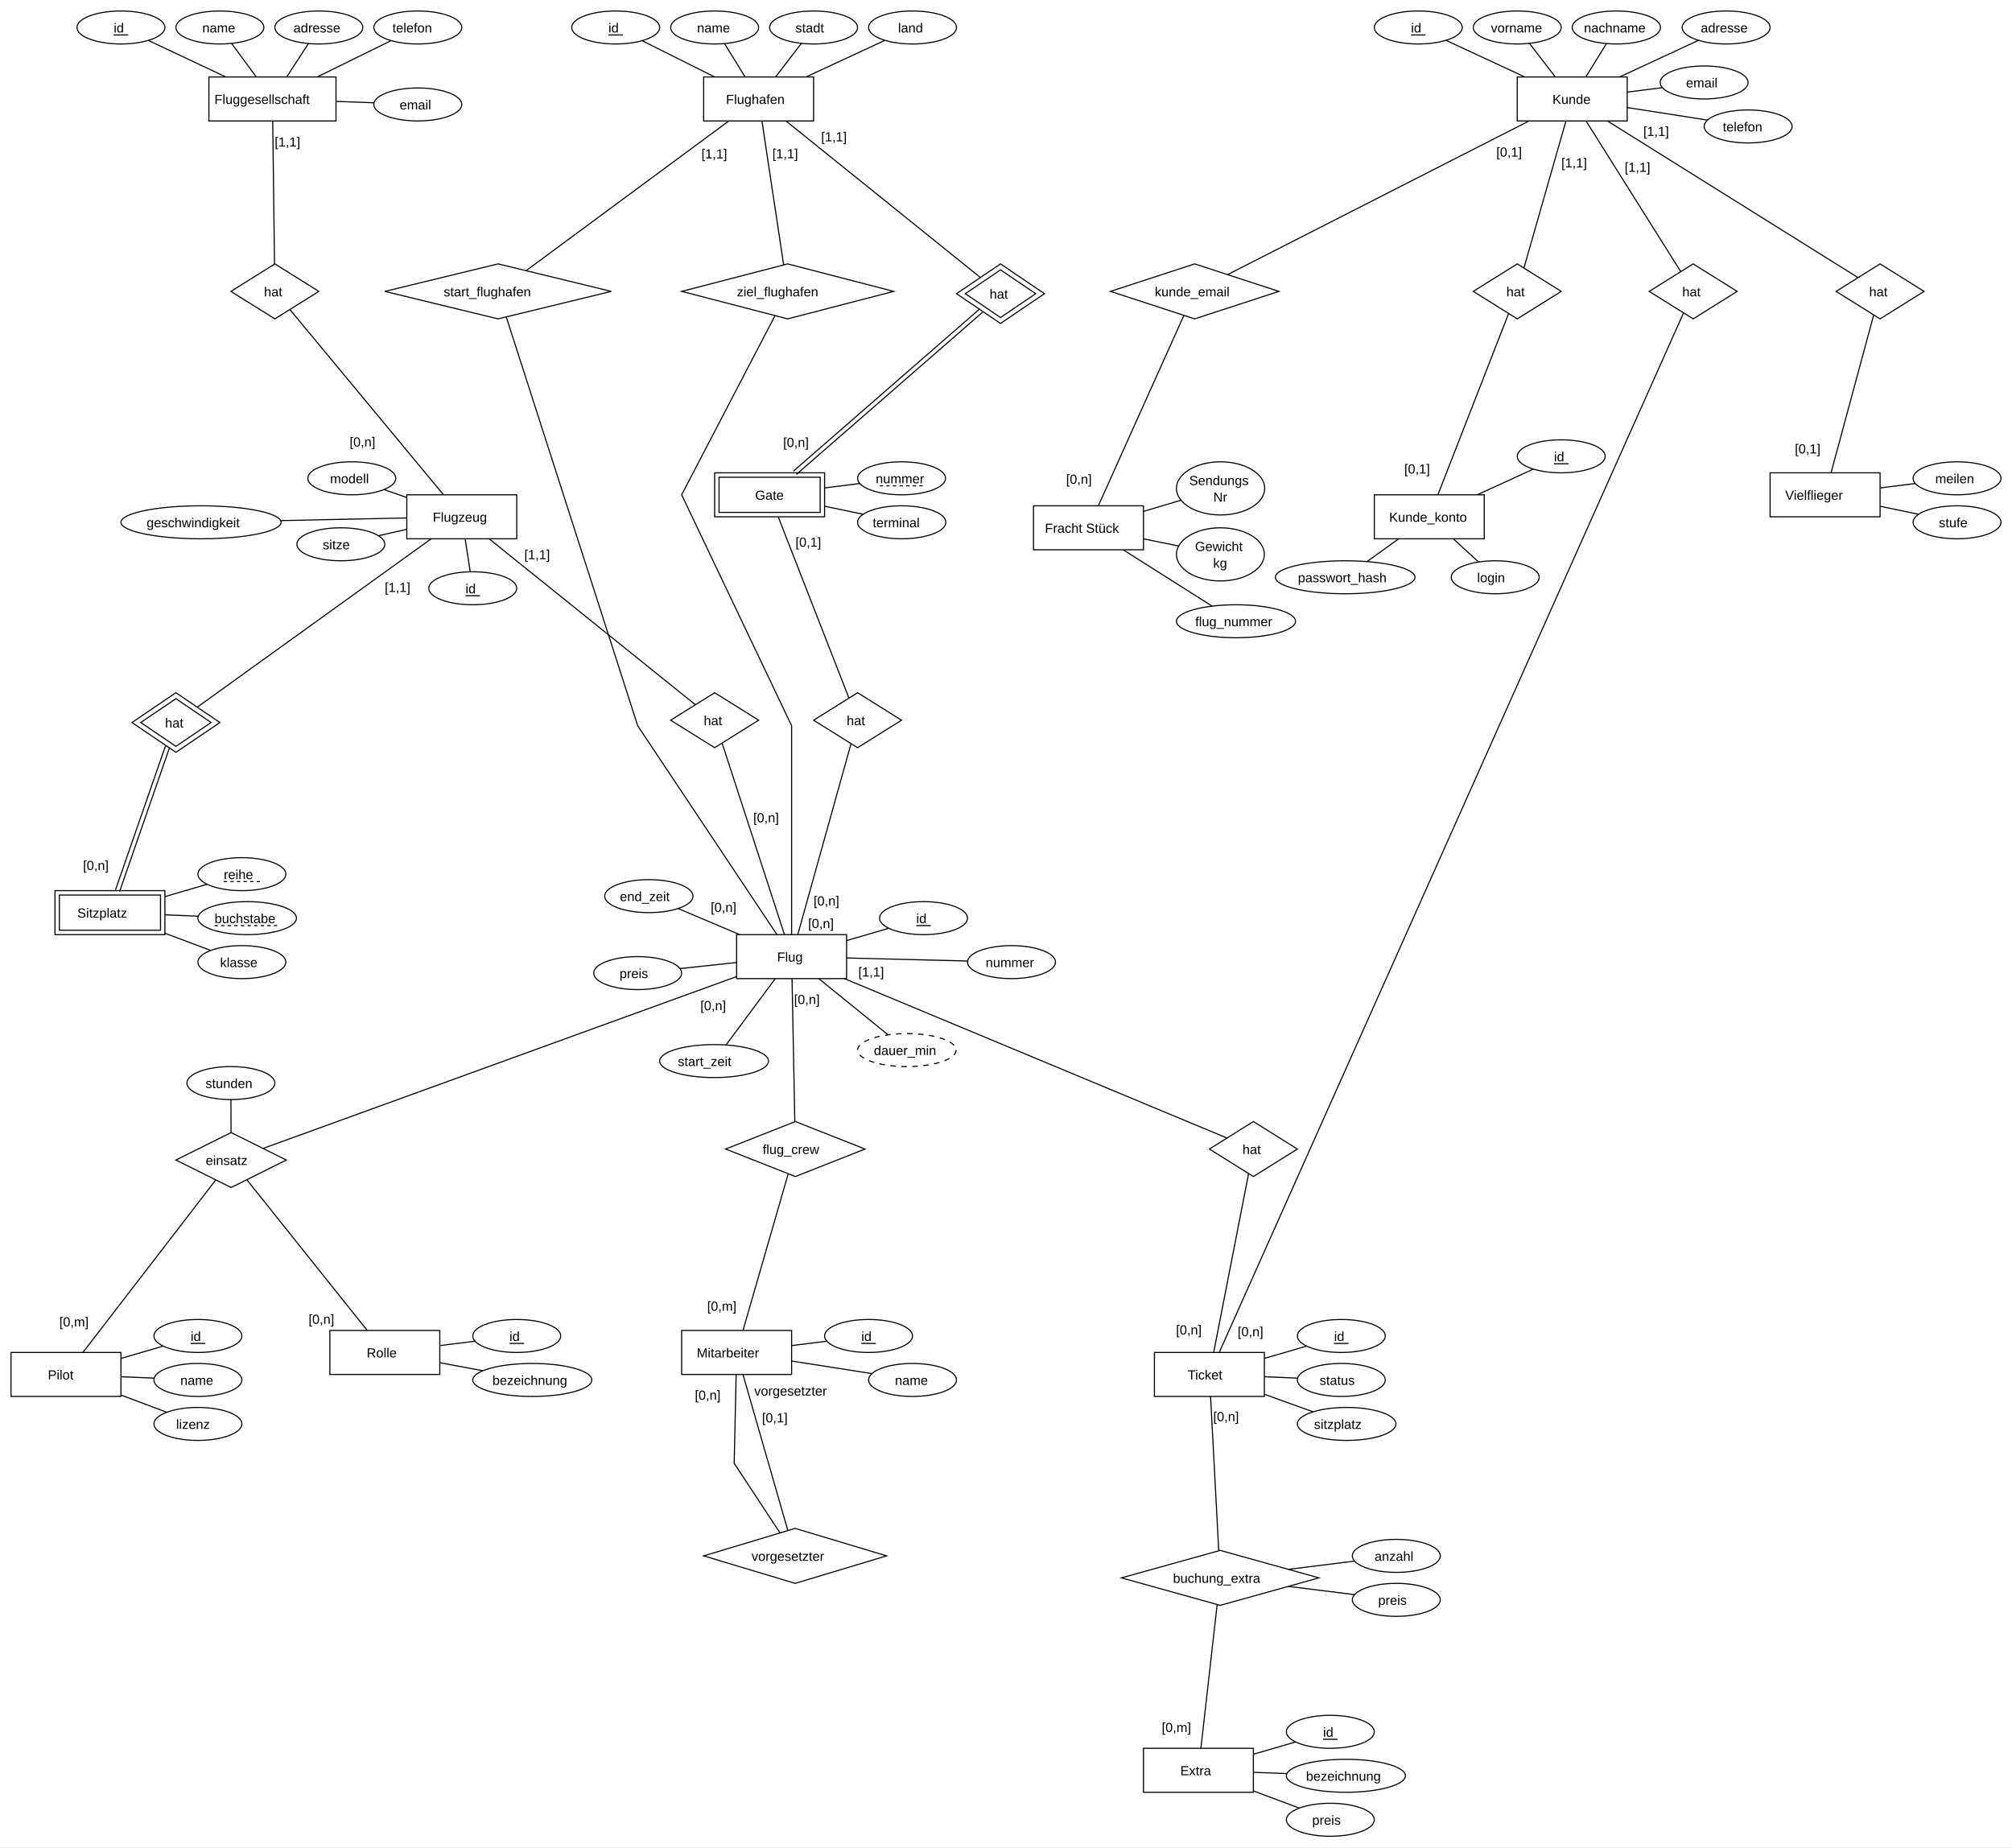
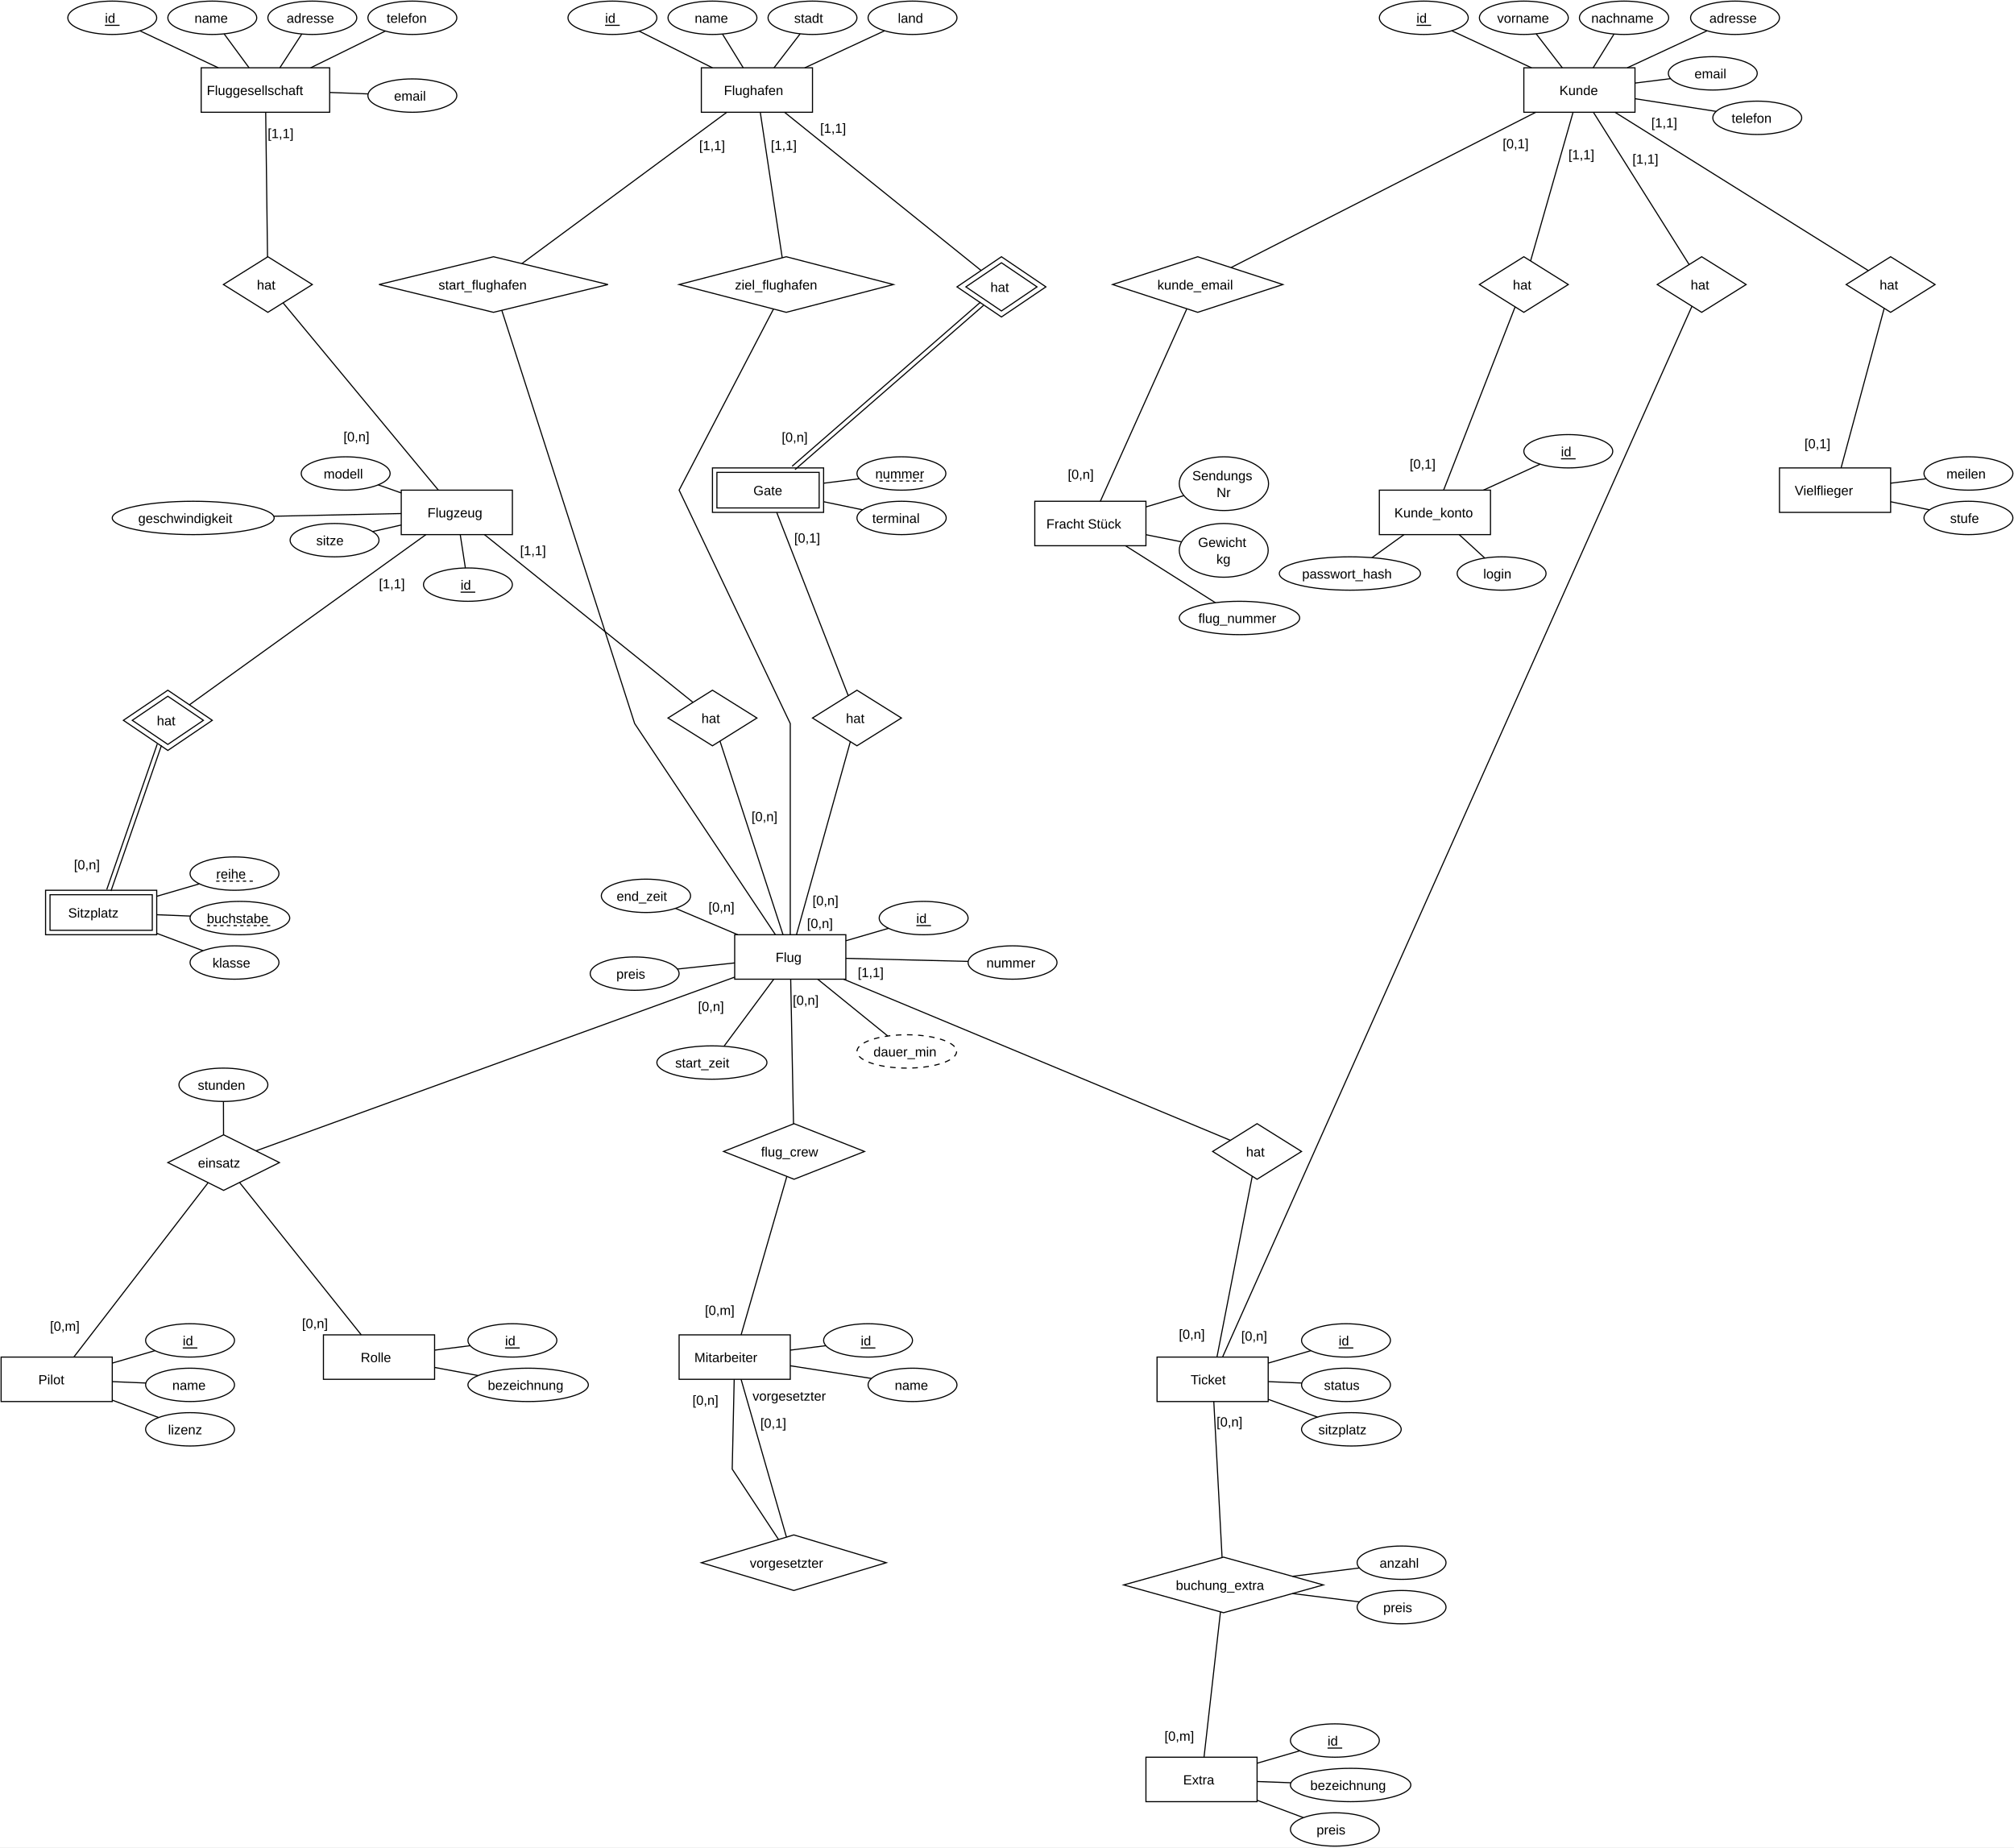
- <svg xmlns="http://www.w3.org/2000/svg" width="2440" height="2240" viewBox="10 10 1830 1680" font-family="Arial, Helvetica, sans-serif" xml:space="preserve">
-   <rect x="10" y="10" width="1830" height="1680" fill="#ffffff" />
+ <svg xmlns="http://www.w3.org/2000/svg" width="2416" height="2216" viewBox="19 19 1812 1662" font-family="Arial, Helvetica, sans-serif" xml:space="preserve">
+   <rect x="19" y="19" width="1812" height="1662" fill="#ffffff" />
  <rect x="950" y="470" width="100" height="40" fill="#ffffff" stroke="#000000" stroke-width="1" />
  <text x="960.4" y="494.51" font-size="12">Fracht Stück</text>
  <rect x="1050" y="1600" width="100" height="40" fill="#ffffff" stroke="#000000" stroke-width="1" />
  <text x="1083.5" y="1624.51" font-size="12">Extra</text>
  <rect x="680" y="860" width="100" height="40" fill="#ffffff" stroke="#000000" stroke-width="1" />
  <text x="716.8" y="884.51" font-size="12">Flug</text>
  <rect x="200" y="80" width="115.6" height="40" fill="#ffffff" stroke="#000000" stroke-width="1" />
  <text x="205" y="104.51" font-size="12">Fluggesellschaft</text>
  <rect x="650" y="80" width="100" height="40" fill="#ffffff" stroke="#000000" stroke-width="1" />
  <text x="670.3" y="104.51" font-size="12">Flughafen</text>
  <rect x="380" y="460" width="100" height="40" fill="#ffffff" stroke="#000000" stroke-width="1" />
  <text x="403.6" y="484.51" font-size="12">Flugzeug</text>
  <rect x="660" y="440" width="100" height="40" fill="#ffffff" stroke="#000000" stroke-width="1" />
  <rect x="664" y="444" width="92" height="32" fill="none" stroke="#000000" stroke-width="1" />
  <text x="696.8" y="464.51" font-size="12">Gate</text>
  <rect x="1390" y="80" width="100" height="40" fill="#ffffff" stroke="#000000" stroke-width="1" />
  <text x="1422" y="104.51" font-size="12">Kunde</text>
  <rect x="1260" y="460" width="100" height="40" fill="#ffffff" stroke="#000000" stroke-width="1" />
  <text x="1273.5" y="484.51" font-size="12">Kunde_konto</text>
  <rect x="630" y="1220" width="100" height="40" fill="#ffffff" stroke="#000000" stroke-width="1" />
  <text x="643.7" y="1244.51" font-size="12">Mitarbeiter</text>
  <rect x="20" y="1240" width="100" height="40" fill="#ffffff" stroke="#000000" stroke-width="1" />
  <text x="53.5" y="1264.51" font-size="12">Pilot</text>
  <rect x="310" y="1220" width="100" height="40" fill="#ffffff" stroke="#000000" stroke-width="1" />
  <text x="343.5" y="1244.51" font-size="12">Rolle</text>
  <rect x="60" y="820" width="100" height="40" fill="#ffffff" stroke="#000000" stroke-width="1" />
  <rect x="64" y="824" width="92" height="32" fill="none" stroke="#000000" stroke-width="1" />
  <text x="80.3" y="844.51" font-size="12">Sitzplatz</text>
  <rect x="1060" y="1240" width="100" height="40" fill="#ffffff" stroke="#000000" stroke-width="1" />
  <text x="1090.2" y="1264.51" font-size="12">Ticket</text>
  <rect x="1620" y="440" width="100" height="40" fill="#ffffff" stroke="#000000" stroke-width="1" />
  <text x="1633.7" y="464.51" font-size="12">Vielflieger</text>
  <ellipse cx="1120.16" cy="454.17" rx="40.16" ry="24.17" fill="#ffffff" stroke="#000000" stroke-width="1" />
  <text x="1091.66" y="451.14" font-size="12">Sendungs</text>
  <text x="1113.56" y="466.23" font-size="12">Nr</text>
  <ellipse cx="1120" cy="514.17" rx="40" ry="24.17" fill="#ffffff" stroke="#000000" stroke-width="1" />
  <text x="1096.9" y="511.14" font-size="12">Gewicht</text>
  <text x="1113.4" y="526.23" font-size="12">kg</text>
  <ellipse cx="1134.16" cy="575" rx="54.16" ry="15" fill="#ffffff" stroke="#000000" stroke-width="1" />
  <text x="1097.16" y="579.51" font-size="12">flug_nummer</text>
  <polygon points="1096.6,250 1173.2,275 1096.6,300 1020,275" fill="#ffffff" stroke="#000000" stroke-width="1" />
  <text x="1060.3" y="279.51" font-size="12">kunde_email</text>
  <polygon points="1119.8,1420 1209.6,1445 1119.8,1470 1030,1445" fill="#ffffff" stroke="#000000" stroke-width="1" />
  <text x="1076.9" y="1449.51" font-size="12">buchung_extra</text>
  <ellipse cx="1280" cy="1425" rx="40" ry="15" fill="#ffffff" stroke="#000000" stroke-width="1" />
  <text x="1260.2" y="1429.51" font-size="12">anzahl</text>
  <ellipse cx="1280" cy="1465" rx="40" ry="15" fill="#ffffff" stroke="#000000" stroke-width="1" />
  <text x="1263.5" y="1469.51" font-size="12">preis</text>
  <polygon points="220.2,1040 270.4,1065 220.2,1090 170,1065" fill="#ffffff" stroke="#000000" stroke-width="1" />
  <text x="197.1" y="1069.51" font-size="12">einsatz</text>
  <ellipse cx="220" cy="995" rx="40" ry="15" fill="#ffffff" stroke="#000000" stroke-width="1" />
  <text x="196.9" y="999.51" font-size="12">stunden</text>
  <ellipse cx="1220" cy="1585" rx="40" ry="15" fill="#ffffff" stroke="#000000" stroke-width="1" />
  <polyline points="1213.4,1591.79 1226.6,1591.79" fill="none" stroke="#000000" stroke-width="1" />
  <text x="1213.4" y="1589.51" font-size="12">id</text>
  <ellipse cx="1234.16" cy="1625" rx="54.16" ry="15" fill="#ffffff" stroke="#000000" stroke-width="1" />
  <text x="1197.86" y="1629.51" font-size="12">bezeichnung</text>
  <ellipse cx="1220" cy="1665" rx="40" ry="15" fill="#ffffff" stroke="#000000" stroke-width="1" />
  <text x="1203.5" y="1669.51" font-size="12">preis</text>
  <ellipse cx="850" cy="845" rx="40" ry="15" fill="#ffffff" stroke="#000000" stroke-width="1" />
  <polyline points="843.4,851.79 856.6,851.79" fill="none" stroke="#000000" stroke-width="1" />
  <text x="843.4" y="849.51" font-size="12">id</text>
  <ellipse cx="930" cy="885" rx="40" ry="15" fill="#ffffff" stroke="#000000" stroke-width="1" />
  <text x="906.5" y="889.51" font-size="12">nummer</text>
  <ellipse cx="590" cy="895" rx="40" ry="15" fill="#ffffff" stroke="#000000" stroke-width="1" />
  <text x="573.5" y="899.51" font-size="12">preis</text>
  <ellipse cx="659.5" cy="975" rx="49.5" ry="15" fill="#ffffff" stroke="#000000" stroke-width="1" />
  <text x="626.5" y="979.51" font-size="12">start_zeit</text>
  <ellipse cx="600.16" cy="825" rx="40.16" ry="15" fill="#ffffff" stroke="#000000" stroke-width="1" />
  <text x="573.76" y="829.51" font-size="12">end_zeit</text>
  <ellipse cx="834.83" cy="965" rx="44.83" ry="15" fill="#ffffff" stroke="#000000" stroke-width="0" />
  <polyline points="879.66,965 879.49,966.31 878.98,967.6 878.13,968.88 876.96,970.13 875.46,971.34 873.66,972.5 871.55,973.6 869.17,974.64 866.53,975.61 863.65,976.49 860.54,977.29 857.25,977.99 853.78,978.59 850.16,979.1 846.43,979.49 842.62,979.77 838.74,979.94 834.83,980 830.92,979.94 827.05,979.77 823.23,979.49 819.5,979.1 815.88,978.59 812.42,977.99 809.12,977.29 806.01,976.49 803.13,975.61 800.49,974.64 798.11,973.6 796.01,972.5 794.2,971.34 792.7,970.13 791.53,968.88 790.68,967.6 790.17,966.31 790,965 790.17,963.69 790.68,962.4 791.53,961.12 792.7,959.87 794.2,958.66 796.01,957.5 798.11,956.4 800.49,955.36 803.13,954.39 806.01,953.51 809.12,952.71 812.42,952.01 815.88,951.41 819.5,950.9 823.23,950.51 827.05,950.23 830.92,950.06 834.83,950 838.74,950.06 842.62,950.23 846.43,950.51 850.16,950.9 853.78,951.41 857.25,952.01 860.54,952.71 863.65,953.51 866.53,954.39 869.17,955.36 871.55,956.4 873.66,957.5 875.46,958.66 876.96,959.87 878.13,961.12 878.98,962.4 879.49,963.69 879.66,965" fill="none" stroke="#000000" stroke-width="1" stroke-dasharray="5 5" />
  <text x="804.83" y="969.51" font-size="12">dauer_min</text>
  <polygon points="660,640 700,665 660,690 620,665" fill="#ffffff" stroke="#000000" stroke-width="1" />
  <text x="650.1" y="669.51" font-size="12">hat</text>
  <polygon points="790,640 830,665 790,690 750,665" fill="#ffffff" stroke="#000000" stroke-width="1" />
  <text x="780.1" y="669.51" font-size="12">hat</text>
  <polygon points="463,250 566,275 463,300 360,275" fill="#ffffff" stroke="#000000" stroke-width="1" />
  <text x="413.5" y="279.51" font-size="12">start_flughafen</text>
  <polygon points="726.4,250 822.8,275 726.4,300 630,275" fill="#ffffff" stroke="#000000" stroke-width="1" />
  <text x="680.2" y="279.51" font-size="12">ziel_flughafen</text>
  <polygon points="733.4,1030 796.8,1055 733.4,1080 670,1055" fill="#ffffff" stroke="#000000" stroke-width="1" />
  <text x="703.7" y="1059.51" font-size="12">flug_crew</text>
  <ellipse cx="120" cy="35" rx="40" ry="15" fill="#ffffff" stroke="#000000" stroke-width="1" />
  <polyline points="113.4,41.79 126.6,41.79" fill="none" stroke="#000000" stroke-width="1" />
  <text x="113.4" y="39.51" font-size="12">id</text>
  <ellipse cx="210" cy="35" rx="40" ry="15" fill="#ffffff" stroke="#000000" stroke-width="1" />
  <text x="194" y="39.51" font-size="12">name</text>
  <ellipse cx="300" cy="35" rx="40" ry="15" fill="#ffffff" stroke="#000000" stroke-width="1" />
  <text x="276.9" y="39.51" font-size="12">adresse</text>
  <ellipse cx="390" cy="35" rx="40" ry="15" fill="#ffffff" stroke="#000000" stroke-width="1" />
  <text x="366.9" y="39.51" font-size="12">telefon</text>
  <ellipse cx="390" cy="105" rx="40" ry="15" fill="#ffffff" stroke="#000000" stroke-width="1" />
  <text x="373.5" y="109.51" font-size="12">email</text>
  <ellipse cx="570" cy="35" rx="40" ry="15" fill="#ffffff" stroke="#000000" stroke-width="1" />
  <polyline points="563.4,41.79 576.6,41.79" fill="none" stroke="#000000" stroke-width="1" />
  <text x="563.4" y="39.51" font-size="12">id</text>
  <ellipse cx="660" cy="35" rx="40" ry="15" fill="#ffffff" stroke="#000000" stroke-width="1" />
  <text x="644" y="39.51" font-size="12">name</text>
  <ellipse cx="750" cy="35" rx="40" ry="15" fill="#ffffff" stroke="#000000" stroke-width="1" />
  <text x="733.5" y="39.51" font-size="12">stadt</text>
  <ellipse cx="840" cy="35" rx="40" ry="15" fill="#ffffff" stroke="#000000" stroke-width="1" />
  <text x="826.8" y="39.51" font-size="12">land</text>
  <ellipse cx="440" cy="545" rx="40" ry="15" fill="#ffffff" stroke="#000000" stroke-width="1" />
  <polyline points="433.4,551.79 446.6,551.79" fill="none" stroke="#000000" stroke-width="1" />
  <text x="433.4" y="549.51" font-size="12">id</text>
  <ellipse cx="330" cy="445" rx="40" ry="15" fill="#ffffff" stroke="#000000" stroke-width="1" />
  <text x="310.2" y="449.51" font-size="12">modell</text>
  <ellipse cx="320" cy="505" rx="40" ry="15" fill="#ffffff" stroke="#000000" stroke-width="1" />
  <text x="303.5" y="509.51" font-size="12">sitze</text>
  <ellipse cx="192.83" cy="485" rx="72.83" ry="15" fill="#ffffff" stroke="#000000" stroke-width="1" />
  <text x="143.33" y="489.51" font-size="12">geschwindigkeit</text>
  <polygon points="260,250 300,275 260,300 220,275" fill="#ffffff" stroke="#000000" stroke-width="1" />
  <text x="250.1" y="279.51" font-size="12">hat</text>
  <ellipse cx="830" cy="445" rx="40" ry="15" fill="#ffffff" stroke="#000000" stroke-width="1" />
  <polyline points="810.2,451.79 849.8,451.79" fill="none" stroke="#000000" stroke-width="1" stroke-dasharray="3 3" />
  <text x="806.5" y="449.51" font-size="12">nummer</text>
  <ellipse cx="830.16" cy="485" rx="40.16" ry="15" fill="#ffffff" stroke="#000000" stroke-width="1" />
  <text x="803.76" y="489.51" font-size="12">terminal</text>
  <polygon points="920,250 960,277.09 920,304.19 880,277.09" fill="#ffffff" stroke="#000000" stroke-width="1" />
  <polygon points="920,255.42 952,277.09 920,298.77 888,277.09" fill="none" stroke="#000000" stroke-width="1" />
  <text x="910.1" y="281.61" font-size="12">hat</text>
  <ellipse cx="1300" cy="35" rx="40" ry="15" fill="#ffffff" stroke="#000000" stroke-width="1" />
  <polyline points="1293.4,41.79 1306.6,41.79" fill="none" stroke="#000000" stroke-width="1" />
  <text x="1293.4" y="39.51" font-size="12">id</text>
  <ellipse cx="1390" cy="35" rx="40" ry="15" fill="#ffffff" stroke="#000000" stroke-width="1" />
  <text x="1366" y="39.51" font-size="12">vorname</text>
  <ellipse cx="1480.16" cy="35" rx="40.16" ry="15" fill="#ffffff" stroke="#000000" stroke-width="1" />
  <text x="1450.66" y="39.51" font-size="12">nachname</text>
  <ellipse cx="1580" cy="35" rx="40" ry="15" fill="#ffffff" stroke="#000000" stroke-width="1" />
  <text x="1556.9" y="39.51" font-size="12">adresse</text>
  <ellipse cx="1560" cy="85" rx="40" ry="15" fill="#ffffff" stroke="#000000" stroke-width="1" />
  <text x="1543.5" y="89.51" font-size="12">email</text>
  <ellipse cx="1600" cy="125" rx="40" ry="15" fill="#ffffff" stroke="#000000" stroke-width="1" />
  <text x="1576.9" y="129.51" font-size="12">telefon</text>
  <ellipse cx="1430" cy="425" rx="40" ry="15" fill="#ffffff" stroke="#000000" stroke-width="1" />
  <polyline points="1423.4,431.79 1436.6,431.79" fill="none" stroke="#000000" stroke-width="1" />
  <text x="1423.4" y="429.51" font-size="12">id</text>
  <ellipse cx="1370" cy="535" rx="40" ry="15" fill="#ffffff" stroke="#000000" stroke-width="1" />
  <text x="1353.5" y="539.51" font-size="12">login</text>
  <ellipse cx="1233.5" cy="535" rx="63.5" ry="15" fill="#ffffff" stroke="#000000" stroke-width="1" />
  <text x="1190.5" y="539.51" font-size="12">passwort_hash</text>
  <polygon points="1390,250 1430,275 1390,300 1350,275" fill="#ffffff" stroke="#000000" stroke-width="1" />
  <text x="1380.1" y="279.51" font-size="12">hat</text>
  <ellipse cx="800" cy="1225" rx="40" ry="15" fill="#ffffff" stroke="#000000" stroke-width="1" />
  <polyline points="793.4,1231.79 806.6,1231.79" fill="none" stroke="#000000" stroke-width="1" />
  <text x="793.4" y="1229.51" font-size="12">id</text>
  <ellipse cx="840" cy="1265" rx="40" ry="15" fill="#ffffff" stroke="#000000" stroke-width="1" />
  <text x="824" y="1269.51" font-size="12">name</text>
  <polygon points="733.2,1400 816.4,1425 733.2,1450 650,1425" fill="#ffffff" stroke="#000000" stroke-width="1" />
  <text x="693.6" y="1429.51" font-size="12">vorgesetzter</text>
  <ellipse cx="190" cy="1225" rx="40" ry="15" fill="#ffffff" stroke="#000000" stroke-width="1" />
  <polyline points="183.4,1231.79 196.6,1231.79" fill="none" stroke="#000000" stroke-width="1" />
  <text x="183.4" y="1229.51" font-size="12">id</text>
  <ellipse cx="190" cy="1265" rx="40" ry="15" fill="#ffffff" stroke="#000000" stroke-width="1" />
  <text x="174" y="1269.51" font-size="12">name</text>
  <ellipse cx="190" cy="1305" rx="40" ry="15" fill="#ffffff" stroke="#000000" stroke-width="1" />
  <text x="170.2" y="1309.51" font-size="12">lizenz</text>
  <ellipse cx="480" cy="1225" rx="40" ry="15" fill="#ffffff" stroke="#000000" stroke-width="1" />
  <polyline points="473.4,1231.79 486.6,1231.79" fill="none" stroke="#000000" stroke-width="1" />
  <text x="473.4" y="1229.51" font-size="12">id</text>
  <ellipse cx="494.16" cy="1265" rx="54.16" ry="15" fill="#ffffff" stroke="#000000" stroke-width="1" />
  <text x="457.86" y="1269.51" font-size="12">bezeichnung</text>
  <ellipse cx="230" cy="805" rx="40" ry="15" fill="#ffffff" stroke="#000000" stroke-width="1" />
  <polyline points="213.5,811.79 246.5,811.79" fill="none" stroke="#000000" stroke-width="1" stroke-dasharray="3 3" />
  <text x="213.5" y="809.51" font-size="12">reihe</text>
  <ellipse cx="234.83" cy="845" rx="44.83" ry="15" fill="#ffffff" stroke="#000000" stroke-width="1" />
  <polyline points="205.13,851.79 264.53,851.79" fill="none" stroke="#000000" stroke-width="1" stroke-dasharray="3 3" />
  <text x="205.13" y="849.51" font-size="12">buchstabe</text>
  <ellipse cx="230" cy="885" rx="40" ry="15" fill="#ffffff" stroke="#000000" stroke-width="1" />
  <text x="210.2" y="889.51" font-size="12">klasse</text>
  <polygon points="170,640 210,667.09 170,694.19 130,667.09" fill="#ffffff" stroke="#000000" stroke-width="1" />
  <polygon points="170,645.42 202,667.09 170,688.77 138,667.09" fill="none" stroke="#000000" stroke-width="1" />
  <text x="160.1" y="671.61" font-size="12">hat</text>
  <ellipse cx="1230" cy="1225" rx="40" ry="15" fill="#ffffff" stroke="#000000" stroke-width="1" />
  <polyline points="1223.4,1231.79 1236.6,1231.79" fill="none" stroke="#000000" stroke-width="1" />
  <text x="1223.4" y="1229.51" font-size="12">id</text>
  <ellipse cx="1230" cy="1265" rx="40" ry="15" fill="#ffffff" stroke="#000000" stroke-width="1" />
  <text x="1210.2" y="1269.51" font-size="12">status</text>
  <ellipse cx="1234.83" cy="1305" rx="44.83" ry="15" fill="#ffffff" stroke="#000000" stroke-width="1" />
  <text x="1205.13" y="1309.51" font-size="12">sitzplatz</text>
  <polygon points="1150,1030 1190,1055 1150,1080 1110,1055" fill="#ffffff" stroke="#000000" stroke-width="1" />
  <text x="1140.1" y="1059.51" font-size="12">hat</text>
  <polygon points="1550,250 1590,275 1550,300 1510,275" fill="#ffffff" stroke="#000000" stroke-width="1" />
  <text x="1540.1" y="279.51" font-size="12">hat</text>
  <ellipse cx="1790" cy="445" rx="40" ry="15" fill="#ffffff" stroke="#000000" stroke-width="1" />
  <text x="1770.2" y="449.51" font-size="12">meilen</text>
  <ellipse cx="1790" cy="485" rx="40" ry="15" fill="#ffffff" stroke="#000000" stroke-width="1" />
  <text x="1773.5" y="489.51" font-size="12">stufe</text>
  <polygon points="1720,250 1760,275 1720,300 1680,275" fill="#ffffff" stroke="#000000" stroke-width="1" />
  <text x="1710.1" y="279.51" font-size="12">hat</text>
  <polyline points="1050,475.09 1084.17,464.9" fill="none" stroke="#000000" stroke-width="1" />
  <polyline points="1050,500.07 1082.05,506.53" fill="none" stroke="#000000" stroke-width="1" />
  <polyline points="1031.57,510 1112.47,561.26" fill="none" stroke="#000000" stroke-width="1" />
  <polyline points="1126.51,259.76 1400.75,120" fill="none" stroke="#000000" stroke-width="1" />
  <text x="1370.93" y="152.45" font-size="12">[0,1]</text>
  <polyline points="1086.8,296.8 1008.99,470" fill="none" stroke="#000000" stroke-width="1" />
  <text x="979.66" y="449.96" font-size="12">[0,n]</text>
  <polyline points="1118.5,1420.36 1111.06,1280" fill="none" stroke="#000000" stroke-width="1" />
  <text x="1113.49" y="1302.48" font-size="12">[0,n]</text>
  <polyline points="1117.06,1469.24 1102.26,1600" fill="none" stroke="#000000" stroke-width="1" />
  <text x="1066.68" y="1585.18" font-size="12">[0,m]</text>
  <polyline points="1181.8,1437.26 1242.05,1429.74" fill="none" stroke="#000000" stroke-width="1" />
  <polyline points="1181.8,1452.74 1242.05,1460.26" fill="none" stroke="#000000" stroke-width="1" />
  <polyline points="249.24,1054.46 680,898.14" fill="none" stroke="#000000" stroke-width="1" />
  <text x="647" y="928.73" font-size="12">[0,n]</text>
  <polyline points="206.28,1083.07 85.41,1240" fill="none" stroke="#000000" stroke-width="1" />
  <text x="63.97" y="1216.34" font-size="12">[0,m]</text>
  <polyline points="234.49,1082.88 344.02,1220" fill="none" stroke="#000000" stroke-width="1" />
  <text x="290.67" y="1213.93" font-size="12">[0,n]</text>
  <polyline points="220.13,1040.04 220.04,1010" fill="none" stroke="#000000" stroke-width="1" />
  <polyline points="1150,1605.42 1188.43,1594.21" fill="none" stroke="#000000" stroke-width="1" />
  <polyline points="1150,1621.86 1180.48,1623" fill="none" stroke="#000000" stroke-width="1" />
  <polyline points="1150,1638.75 1191.72,1654.39" fill="none" stroke="#000000" stroke-width="1" />
  <polyline points="780,865.42 818.43,854.21" fill="none" stroke="#000000" stroke-width="1" />
  <polyline points="780,881.25 890.09,884" fill="none" stroke="#000000" stroke-width="1" />
  <polyline points="680,885.36 628.46,890.88" fill="none" stroke="#000000" stroke-width="1" />
  <polyline points="715.16,900 670.36,960.37" fill="none" stroke="#000000" stroke-width="1" />
  <polyline points="682.79,860 626.72,836.25" fill="none" stroke="#000000" stroke-width="1" />
  <polyline points="754.67,900 817.73,951.13" fill="none" stroke="#000000" stroke-width="1" />
  <polyline points="642.51,650.93 454.86,500" fill="none" stroke="#000000" stroke-width="1" />
  <text x="486.88" y="518.53" font-size="12">[1,1]</text>
  <polyline points="666.76,685.77 723.49,860" fill="none" stroke="#000000" stroke-width="1" />
  <text x="695.12" y="757.84" font-size="12">[0,n]</text>
  <polyline points="782.16,644.9 717.8,480" fill="none" stroke="#000000" stroke-width="1" />
  <text x="733.54" y="507.22" font-size="12">[0,1]</text>
  <polyline points="784.06,686.29 735.58,860" fill="none" stroke="#000000" stroke-width="1" />
  <text x="745.03" y="854.01" font-size="12">[0,n]</text>
  <polyline points="488.48,256.18 672.91,120" fill="none" stroke="#000000" stroke-width="1" />
  <text x="648" y="154.04" font-size="12">[1,1]</text>
  <polyline points="470.46,298.19 590,670 716.67,860" fill="none" stroke="#000000" stroke-width="1" />
  <text x="656.42" y="839.34" font-size="12">[0,n]</text>
  <polyline points="722.77,250.94 703.02,120" fill="none" stroke="#000000" stroke-width="1" />
  <text x="712.49" y="153.9" font-size="12">[1,1]</text>
  <polyline points="714.92,297.02 630,460 730,670 730,860" fill="none" stroke="#000000" stroke-width="1" />
  <text x="750" y="833.45" font-size="12">[0,n]</text>
  <polyline points="732.92,1030.19 730.39,900" fill="none" stroke="#000000" stroke-width="1" />
  <text x="732.23" y="923.1" font-size="12">[0,n]</text>
  <polyline points="726.92,1077.45 685.77,1220" fill="none" stroke="#000000" stroke-width="1" />
  <text x="653.18" y="1202.07" font-size="12">[0,m]</text>
  <polyline points="215.4,80 144.89,46.74" fill="none" stroke="#000000" stroke-width="1" />
  <polyline points="243.09,80 220.63,49.46" fill="none" stroke="#000000" stroke-width="1" />
  <polyline points="270.78,80 290.54,49.57" fill="none" stroke="#000000" stroke-width="1" />
  <polyline points="298.48,80 365.74,46.93" fill="none" stroke="#000000" stroke-width="1" />
  <polyline points="315.6,102.19 350.2,103.49" fill="none" stroke="#000000" stroke-width="1" />
  <polyline points="660,80 594,47" fill="none" stroke="#000000" stroke-width="1" />
  <polyline points="687.69,80 668.99,49.62" fill="none" stroke="#000000" stroke-width="1" />
  <polyline points="715.38,80 738.91,49.41" fill="none" stroke="#000000" stroke-width="1" />
  <polyline points="743.08,80 814.87,46.67" fill="none" stroke="#000000" stroke-width="1" />
  <polyline points="433.08,500 437.7,530.02" fill="none" stroke="#000000" stroke-width="1" />
  <polyline points="380,462.5 359.24,455.23" fill="none" stroke="#000000" stroke-width="1" />
  <polyline points="380,491.36 354.21,497.23" fill="none" stroke="#000000" stroke-width="1" />
  <polyline points="380,481.05 265.29,483.47" fill="none" stroke="#000000" stroke-width="1" />
  <polyline points="259.69,250.19 258.05,120" fill="none" stroke="#000000" stroke-width="1" />
  <text x="259.78" y="143.23" font-size="12">[1,1]</text>
  <polyline points="273.65,291.47 413.41,460" fill="none" stroke="#000000" stroke-width="1" />
  <text x="328.01" y="416.07" font-size="12">[0,n]</text>
  <polyline points="760,453.75 792.05,449.74" fill="none" stroke="#000000" stroke-width="1" />
  <polyline points="760,470.4 795.08,477.7" fill="none" stroke="#000000" stroke-width="1" />
  <polyline points="901.72,262.38 724.85,120" fill="none" stroke="#000000" stroke-width="1" />
  <text x="756.86" y="138.54" font-size="12">[1,1]</text>
  <polyline points="903.81,293.84 734.28,441.51" fill="none" stroke="#000000" stroke-width="1" />
  <polyline points="901.19,290.83 731.65,438.49" fill="none" stroke="#000000" stroke-width="1" />
  <text x="722.29" y="416.51" font-size="12">[0,n]</text>
  <polyline points="1396.92,80 1325.13,46.67" fill="none" stroke="#000000" stroke-width="1" />
  <polyline points="1424.62,80 1401.09,49.41" fill="none" stroke="#000000" stroke-width="1" />
  <polyline points="1452.36,80 1471.13,49.62" fill="none" stroke="#000000" stroke-width="1" />
  <polyline points="1483.08,80 1554.87,46.67" fill="none" stroke="#000000" stroke-width="1" />
  <polyline points="1490,93.75 1522.05,89.74" fill="none" stroke="#000000" stroke-width="1" />
  <polyline points="1490,107.81 1563.08,119.23" fill="none" stroke="#000000" stroke-width="1" />
  <polyline points="1353.64,460 1404.67,436.61" fill="none" stroke="#000000" stroke-width="1" />
  <polyline points="1331.82,500 1354.85,521.12" fill="none" stroke="#000000" stroke-width="1" />
  <polyline points="1282.18,500 1253.32,520.75" fill="none" stroke="#000000" stroke-width="1" />
  <polyline points="1396.06,253.79 1434.29,120" fill="none" stroke="#000000" stroke-width="1" />
  <text x="1430.09" y="162.25" font-size="12">[1,1]</text>
  <polyline points="1382.16,295.1 1317.81,460" fill="none" stroke="#000000" stroke-width="1" />
  <text x="1287.25" y="440.65" font-size="12">[0,1]</text>
  <polyline points="730,1233.75 762.05,1229.74" fill="none" stroke="#000000" stroke-width="1" />
  <polyline points="730,1247.81 803.08,1259.23" fill="none" stroke="#000000" stroke-width="1" />
  <polyline points="726.58,1401.99 685.75,1260" fill="none" stroke="#000000" stroke-width="1" />
  <text x="696.04" y="1279.2" font-size="12">vorgesetzter</text>
  <text x="703.05" y="1303.6" font-size="12">[0,1]</text>
  <polyline points="719.46,1404.13 677.77,1340.79 679.56,1260" fill="none" stroke="#000000" stroke-width="1" />
  <text x="642" y="1282.99" font-size="12">[0,n]</text>
  <polyline points="120,1245.42 158.43,1234.21" fill="none" stroke="#000000" stroke-width="1" />
  <polyline points="120,1262.08 150.24,1263.34" fill="none" stroke="#000000" stroke-width="1" />
  <polyline points="120,1278.75 161.72,1294.39" fill="none" stroke="#000000" stroke-width="1" />
  <polyline points="410,1233.75 442.05,1229.74" fill="none" stroke="#000000" stroke-width="1" />
  <polyline points="410,1249.32 449.23,1256.63" fill="none" stroke="#000000" stroke-width="1" />
  <polyline points="160,825.42 198.43,814.21" fill="none" stroke="#000000" stroke-width="1" />
  <polyline points="160,842 190.32,843.22" fill="none" stroke="#000000" stroke-width="1" />
  <polyline points="160,858.75 201.72,874.39" fill="none" stroke="#000000" stroke-width="1" />
  <polyline points="189.4,653.14 402.21,500" fill="none" stroke="#000000" stroke-width="1" />
  <text x="359.91" y="548.36" font-size="12">[1,1]</text>
  <polyline points="164.28,689.69 118.83,820.66" fill="none" stroke="#000000" stroke-width="1" />
  <polyline points="160.5,688.38 115.05,819.34" fill="none" stroke="#000000" stroke-width="1" />
  <text x="85.5" y="801.22" font-size="12">[0,n]</text>
  <polyline points="1160,1245.42 1198.43,1234.21" fill="none" stroke="#000000" stroke-width="1" />
  <polyline points="1160,1262.08 1190.24,1263.34" fill="none" stroke="#000000" stroke-width="1" />
  <polyline points="1160,1278.02 1204.33,1294.01" fill="none" stroke="#000000" stroke-width="1" />
  <polyline points="1126,1045 778,900" fill="none" stroke="#000000" stroke-width="1" />
  <text x="790.7" y="898.12" font-size="12">[1,1]</text>
  <polyline points="1145.65,1077.28 1113.9,1240" fill="none" stroke="#000000" stroke-width="1" />
  <text x="1079.61" y="1223.64" font-size="12">[0,n]</text>
  <polyline points="1538.72,257.05 1452.57,120" fill="none" stroke="#000000" stroke-width="1" />
  <text x="1487.68" y="166.24" font-size="12">[1,1]</text>
  <polyline points="1541.27,294.54 1118.93,1240" fill="none" stroke="#000000" stroke-width="1" />
  <text x="1135.7" y="1225.27" font-size="12">[0,n]</text>
  <polyline points="1720,453.75 1752.05,449.74" fill="none" stroke="#000000" stroke-width="1" />
  <polyline points="1720,470.42 1755.03,477.72" fill="none" stroke="#000000" stroke-width="1" />
  <polyline points="1700,262.5 1472,120" fill="none" stroke="#000000" stroke-width="1" />
  <text x="1504.65" y="133.6" font-size="12">[1,1]</text>
  <polyline points="1714.22,296.39 1675.41,440" fill="none" stroke="#000000" stroke-width="1" />
  <text x="1642.46" y="422.36" font-size="12">[0,1]</text>
</svg>
